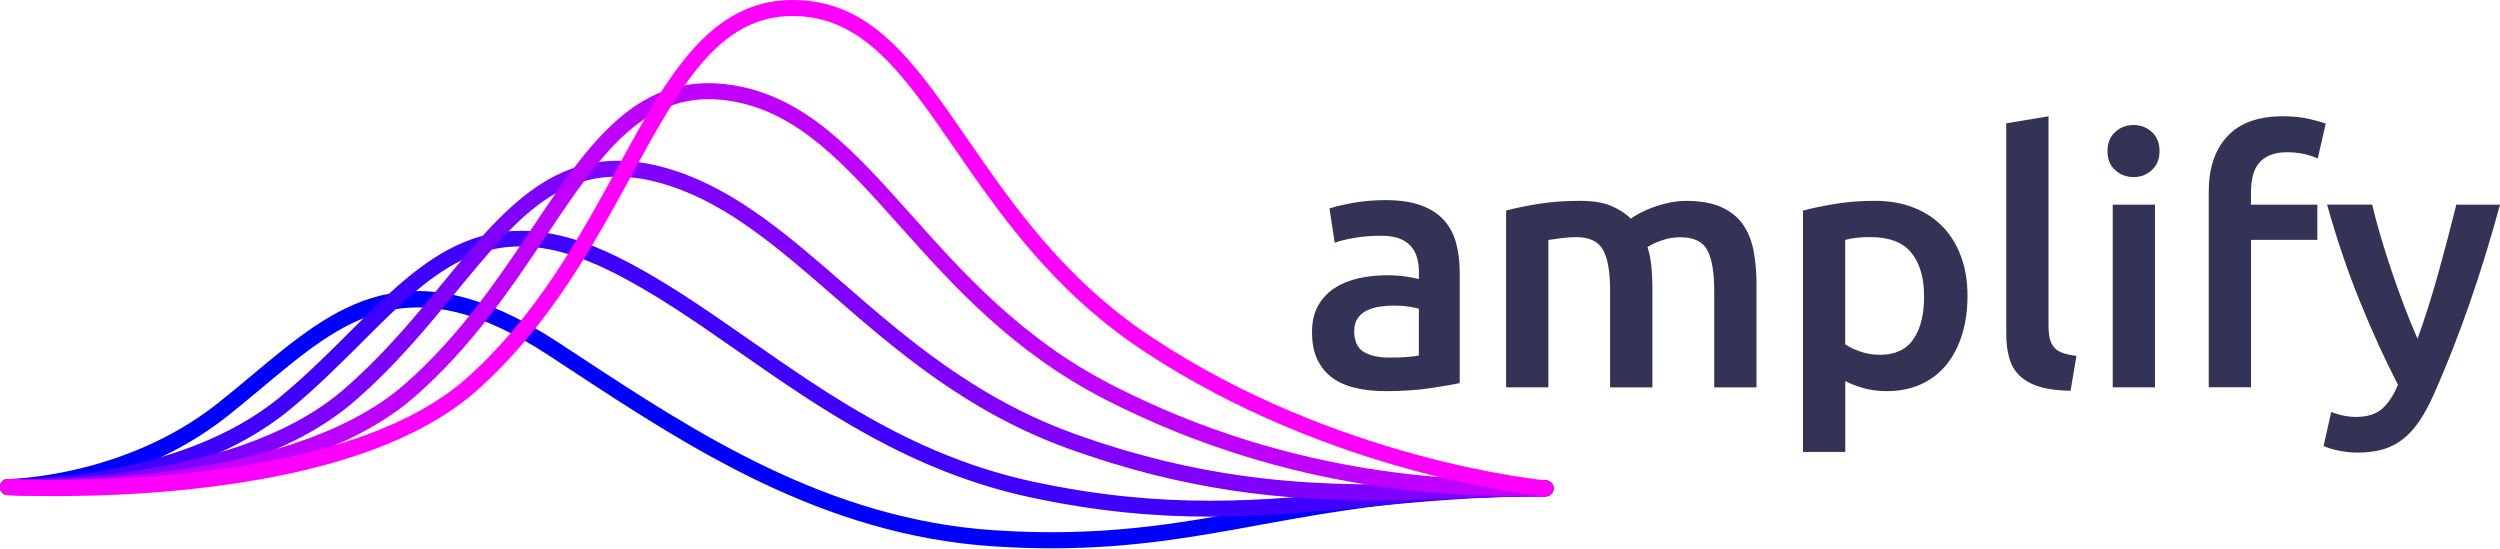
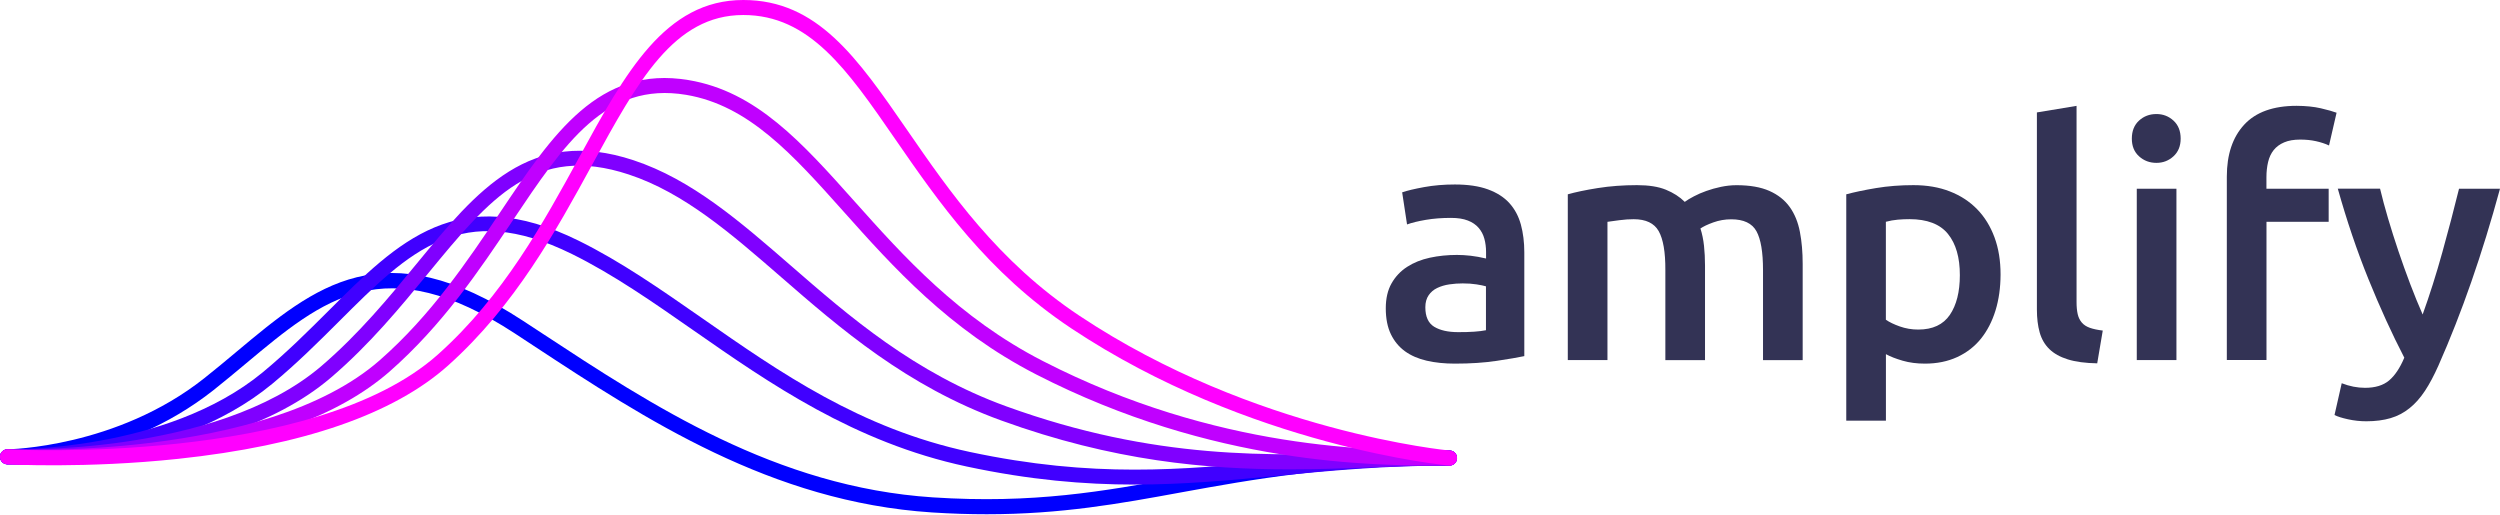
- <svg xmlns="http://www.w3.org/2000/svg" version="1.1" id="Layer_1" x="0px" y="0px" viewBox="0 0 465.306 102.05" xml:space="preserve" width="465.306" height="102.05">
+ <svg xmlns="http://www.w3.org/2000/svg" version="1.1" id="Layer_1" x="0px" y="0px" viewBox="0 0 496.11 102.05" xml:space="preserve" width="496.11" height="102.05">
  <defs id="defs15" />
  <style type="text/css" id="style1">
	.st0{fill:#0000FF;}
	.st1{fill:#4000FF;}
	.st2{fill:#8000FF;}
	.st3{fill:#C000FF;}
	.st4{fill:#FF00FF;}
	.st5{fill:#333355;}
</style>
  <g id="g15" transform="translate(210.4662,-97.98236)">
    <g id="g6" transform="translate(-210.4643,97.98236)">
      <g id="g1">
        <path class="st0" d="m 195.8,102.05 c -3.44,0 -7.05,-0.11 -10.88,-0.36 C 153.02,99.6 127.98,83.13 105.88,68.61 L 102.2,66.19 C 76.24,49.2 64.17,59.29 48.88,72.07 46.79,73.82 44.63,75.62 42.38,77.41 24.16,91.83 2.41,92.13 1.49,92.14 c 0,0 -0.01,0 -0.01,0 C 0.66,92.14 0,91.48 0,90.66 c -0.01,-0.82 0.65,-1.49 1.47,-1.5 0.21,0 21.67,-0.32 39.06,-14.1 2.22,-1.76 4.37,-3.55 6.44,-5.29 15.59,-13.03 29.05,-24.29 56.85,-6.09 l 3.69,2.42 c 21.79,14.32 46.49,30.56 77.61,32.6 19.97,1.31 33.92,-1.22 48.68,-3.9 14.15,-2.57 30.2,-5.48 53.85,-5.41 0.82,0 1.48,0.67 1.48,1.49 0,0.82 -0.67,1.48 -1.48,1.48 -0.3,-0.05 -0.58,0 -0.87,0 -22.9,0 -37.92,2.72 -52.44,5.36 -12.14,2.23 -23.73,4.33 -38.54,4.33 z" id="path1" />
      </g>
      <g id="g2">
        <path class="st1" d="m 225.19,96.16 c -10.03,0 -20.81,-0.9 -33.39,-3.59 C 169.53,87.81 152.64,76.03 137.73,65.64 129.47,59.88 121.67,54.44 113.48,50.4 91.52,39.59 81.36,49.72 67.3,63.76 63.19,67.86 58.94,72.1 54.01,76.18 33.93,92.75 2.76,92.16 1.45,92.14 0.63,92.12 -0.02,91.44 0,90.62 0.02,89.8 0.68,89.17 1.52,89.17 c 0.31,0.01 31.39,0.57 50.61,-15.28 4.82,-3.99 9.02,-8.18 13.08,-12.23 13.8,-13.78 25.72,-25.67 49.58,-13.91 8.39,4.13 16.28,9.64 24.64,15.46 15.39,10.73 31.31,21.83 52.99,26.47 24.55,5.24 42.23,3.55 60.95,1.76 10.53,-1.01 21.43,-2.06 34.29,-2.01 0.82,0 1.48,0.67 1.48,1.49 0,0.82 -0.67,1.48 -1.48,1.48 -0.24,0.02 -0.46,0 -0.68,0 -12.43,0 -23.04,1.02 -33.32,2 -9.42,0.89 -18.58,1.76 -28.47,1.76 z" id="path2" />
      </g>
      <g id="g3">
        <path class="st2" d="m 255.99,93.14 c -16.51,0 -35.07,-1.63 -57.31,-9.7 -18.77,-6.81 -32,-18.31 -43.67,-28.45 -9.9,-8.6 -19.24,-16.73 -30.23,-20.36 C 106.14,28.47 97.23,39.32 84.89,54.33 79.48,60.91 73.35,68.38 65.64,74.96 54.14,84.76 37.26,88.91 25.13,90.66 12.06,92.55 1.84,92.15 1.41,92.14 0.6,92.1 -0.03,91.41 0,90.59 0.03,89.77 0.73,89.12 1.54,89.16 1.95,89.18 42.67,90.62 63.72,72.69 71.23,66.27 77.27,58.92 82.6,52.43 94.71,37.71 105.16,25 125.72,31.8 c 11.55,3.82 21.12,12.14 31.25,20.94 11.47,9.98 24.48,21.28 42.73,27.9 29.51,10.7 52.57,9.86 72.91,9.12 5.22,-0.19 10.16,-0.39 15.04,-0.36 0.82,0 1.48,0.67 1.48,1.49 0,0.82 -0.67,1.48 -1.48,1.48 -0.2,0.04 -0.37,0 -0.55,0 -4.65,0 -9.38,0.17 -14.38,0.35 -5.37,0.21 -10.92,0.42 -16.73,0.42 z" id="path3" />
      </g>
      <g id="g4">
        <path class="st3" d="m 287.65,92.39 c 0,0 0,0 0,0 h -1.51 C 272.58,92.39 240.83,92.37 205.61,74.3 188.35,65.44 177.21,52.97 167.39,41.97 157.29,30.66 148.57,20.9 136.15,18.82 120.24,16.17 112.04,28.4 101.65,43.9 95.17,53.57 87.82,64.52 77.29,73.75 67.27,82.51 51.44,88.27 30.23,90.86 14.53,92.78 1.55,92.15 1.42,92.14 0.59,92.1 -0.04,91.4 0,90.58 0.04,89.76 0.74,89.14 1.56,89.17 2.07,89.2 52.45,91.52 75.33,71.51 85.57,62.54 92.8,51.75 99.18,42.24 c 10.55,-15.73 19.66,-29.32 37.45,-26.35 13.45,2.24 22.49,12.37 32.97,24.1 9.65,10.81 20.59,23.06 37.36,31.66 34.58,17.75 65.84,17.76 79.18,17.77 h 1.52 c 0.82,0 1.48,0.67 1.48,1.49 -0.01,0.81 -0.67,1.48 -1.49,1.48 z" id="path4" />
      </g>
      <g id="g5">
        <path class="st4" d="m 287.65,92.39 c -0.04,0 -0.09,0 -0.13,-0.01 C 287.13,92.35 247.94,88.69 212.54,65.13 195.89,54.04 186.19,39.98 177.62,27.57 168.14,13.83 160.65,2.98 147.5,2.98 133.75,2.98 126.59,16.07 117.53,32.65 110.37,45.75 102.25,60.6 88.91,72.54 78.11,82.19 60.08,88.43 35.31,91.06 16.97,93.01 1.55,92.15 1.4,92.14 0.58,92.09 -0.04,91.39 0,90.57 c 0.05,-0.82 0.74,-1.45 1.57,-1.4 0.6,0.03 60.65,3.24 85.36,-18.85 12.96,-11.59 20.95,-26.2 28,-39.09 C 124.08,14.47 131.99,0 147.5,0 c 14.71,0 22.59,11.42 32.57,25.88 8.41,12.19 17.94,26 34.12,36.77 34.74,23.13 73.21,26.73 73.6,26.77 0.82,0.07 1.42,0.79 1.35,1.61 -0.08,0.77 -0.73,1.36 -1.49,1.36 z" id="path5" />
      </g>
    </g>
-     <g id="g14">
+     <g id="g14" transform="translate(30.80383,-0.637642)">
      <g id="g13">
        <g id="g12">
          <path class="st5" d="m 54,136.2 c 1.78,0.65 3.2,1.56 4.26,2.73 1.06,1.17 1.82,2.59 2.28,4.26 0.45,1.67 0.68,3.5 0.68,5.49 v 20.61 c -1.21,0.26 -3.04,0.57 -5.49,0.94 -2.45,0.37 -5.21,0.55 -8.29,0.55 -2.04,0 -3.9,-0.19 -5.59,-0.58 -1.69,-0.39 -3.13,-1.02 -4.32,-1.88 -1.19,-0.87 -2.12,-1.99 -2.79,-3.38 -0.67,-1.39 -1.01,-3.1 -1.01,-5.14 0,-1.95 0.38,-3.6 1.14,-4.94 0.76,-1.34 1.79,-2.44 3.09,-3.28 1.3,-0.84 2.81,-1.45 4.52,-1.82 1.71,-0.37 3.5,-0.55 5.36,-0.55 0.87,0 1.78,0.05 2.73,0.16 0.95,0.11 1.97,0.29 3.06,0.55 v -1.3 c 0,-0.91 -0.11,-1.78 -0.33,-2.6 -0.22,-0.82 -0.6,-1.55 -1.14,-2.18 -0.54,-0.63 -1.26,-1.12 -2.15,-1.46 -0.89,-0.35 -2,-0.52 -3.35,-0.52 -1.82,0 -3.49,0.13 -5,0.39 -1.52,0.26 -2.75,0.56 -3.71,0.91 l -0.97,-6.37 c 1,-0.35 2.45,-0.69 4.35,-1.04 1.91,-0.35 3.94,-0.52 6.11,-0.52 2.59,0 4.78,0.32 6.56,0.97 z m -0.39,27.95 v -8.71 c -0.43,-0.13 -1.06,-0.26 -1.89,-0.39 -0.83,-0.13 -1.73,-0.19 -2.73,-0.19 -0.87,0 -1.74,0.06 -2.63,0.19 -0.89,0.13 -1.69,0.37 -2.41,0.71 -0.72,0.34 -1.29,0.83 -1.72,1.46 -0.43,0.63 -0.65,1.42 -0.65,2.37 0,1.86 0.58,3.15 1.75,3.87 1.17,0.71 2.75,1.07 4.75,1.07 2.43,0.01 4.27,-0.12 5.53,-0.38 z" id="path6" />
          <path class="st5" d="m 87.89,144.49 c -0.89,-1.58 -2.55,-2.37 -4.97,-2.37 -0.87,0 -1.82,0.06 -2.86,0.2 -1.04,0.13 -1.82,0.24 -2.34,0.32 v 27.43 h -7.87 v -32.89 c 1.52,-0.43 3.5,-0.85 5.95,-1.24 2.45,-0.39 5.04,-0.58 7.77,-0.58 2.34,0 4.26,0.3 5.75,0.91 1.49,0.61 2.74,1.41 3.74,2.41 0.48,-0.35 1.08,-0.72 1.82,-1.1 0.74,-0.39 1.56,-0.75 2.47,-1.07 0.91,-0.32 1.87,-0.6 2.89,-0.81 1.02,-0.21 2.05,-0.33 3.09,-0.33 2.64,0 4.82,0.38 6.53,1.14 1.71,0.76 3.05,1.82 4.03,3.19 0.98,1.37 1.65,3.01 2.02,4.94 0.37,1.93 0.55,4.04 0.55,6.34 v 19.11 h -7.87 v -17.88 c 0,-3.55 -0.43,-6.12 -1.3,-7.7 -0.87,-1.58 -2.54,-2.37 -5,-2.37 -1.26,0 -2.45,0.21 -3.58,0.62 -1.13,0.41 -1.97,0.81 -2.54,1.2 0.35,1.08 0.58,2.23 0.71,3.44 0.13,1.21 0.2,2.51 0.2,3.9 v 18.79 h -7.87 v -17.88 c 0.02,-3.57 -0.43,-6.14 -1.32,-7.72 z" id="path7" />
          <path class="st5" d="m 154.72,160.25 c -0.67,2.17 -1.64,4.03 -2.89,5.59 -1.26,1.56 -2.83,2.77 -4.71,3.64 -1.89,0.87 -4.02,1.3 -6.4,1.3 -1.6,0 -3.08,-0.19 -4.42,-0.58 -1.34,-0.39 -2.45,-0.82 -3.32,-1.3 v 13.2 h -7.87 v -44.92 c 1.6,-0.43 3.58,-0.85 5.92,-1.24 2.34,-0.39 4.81,-0.58 7.41,-0.58 2.69,0 5.09,0.41 7.21,1.24 2.12,0.82 3.93,2 5.43,3.54 1.5,1.54 2.64,3.4 3.45,5.59 0.81,2.19 1.2,4.65 1.2,7.38 -0.01,2.59 -0.34,4.98 -1.01,7.14 z m -9.43,-15.21 c -1.58,-1.95 -4.13,-2.93 -7.64,-2.93 -0.74,0 -1.51,0.03 -2.31,0.1 -0.8,0.07 -1.59,0.21 -2.37,0.42 v 19.44 c 0.69,0.48 1.61,0.92 2.76,1.33 1.15,0.41 2.37,0.62 3.67,0.62 2.86,0 4.95,-0.98 6.27,-2.92 1.32,-1.95 1.98,-4.57 1.98,-7.87 0.01,-3.51 -0.78,-6.24 -2.36,-8.19 z" id="path8" />
          <path class="st5" d="m 169.08,169.94 c -1.54,-0.48 -2.76,-1.16 -3.67,-2.05 -0.91,-0.89 -1.55,-1.99 -1.92,-3.31 -0.37,-1.32 -0.55,-2.83 -0.55,-4.52 v -39.13 l 7.87,-1.3 v 38.94 c 0,0.95 0.08,1.75 0.23,2.4 0.15,0.65 0.42,1.2 0.81,1.66 0.39,0.46 0.92,0.8 1.59,1.04 0.67,0.24 1.53,0.42 2.57,0.55 l -1.1,6.5 c -2.35,-0.04 -4.29,-0.3 -5.83,-0.78 z" id="path9" />
          <path class="st5" d="m 190.04,129.64 c -0.95,0.87 -2.08,1.3 -3.38,1.3 -1.34,0 -2.49,-0.43 -3.45,-1.3 -0.96,-0.87 -1.43,-2.04 -1.43,-3.51 0,-1.52 0.48,-2.71 1.43,-3.58 0.95,-0.87 2.1,-1.3 3.45,-1.3 1.3,0 2.43,0.43 3.38,1.3 0.95,0.87 1.43,2.06 1.43,3.58 0,1.47 -0.48,2.64 -1.43,3.51 z m -7.28,40.43 v -34 h 7.87 v 34 z" id="path10" />
          <path class="st5" d="m 219.29,120.11 c 1.39,0.33 2.43,0.62 3.12,0.88 l -1.5,6.5 c -0.74,-0.35 -1.59,-0.63 -2.57,-0.85 -0.98,-0.22 -2.03,-0.32 -3.15,-0.32 -1.26,0 -2.32,0.18 -3.18,0.55 -0.87,0.37 -1.56,0.88 -2.08,1.53 -0.52,0.65 -0.89,1.44 -1.11,2.37 -0.22,0.93 -0.33,1.94 -0.33,3.02 v 2.28 h 12.35 v 6.56 H 208.5 v 27.43 h -7.87 v -36.4 c 0,-4.38 1.15,-7.81 3.45,-10.3 2.3,-2.49 5.76,-3.74 10.4,-3.74 1.82,0.01 3.42,0.17 4.81,0.49 z" id="path11" />
          <path class="st5" d="m 242.62,171.17 c -0.87,1.95 -1.75,3.62 -2.67,5.01 -0.92,1.39 -1.93,2.54 -3.06,3.44 -1.13,0.91 -2.38,1.57 -3.77,1.98 -1.39,0.41 -2.99,0.62 -4.81,0.62 -1.21,0 -2.42,-0.13 -3.61,-0.39 -1.19,-0.26 -2.09,-0.54 -2.7,-0.85 l 1.43,-6.31 c 1.56,0.61 3.1,0.91 4.62,0.91 2.04,0 3.63,-0.49 4.78,-1.46 1.15,-0.97 2.16,-2.48 3.02,-4.52 -2.47,-4.77 -4.84,-9.97 -7.12,-15.6 -2.28,-5.63 -4.3,-11.61 -6.08,-17.94 h 8.39 c 0.43,1.82 0.96,3.79 1.59,5.92 0.63,2.12 1.31,4.28 2.05,6.47 0.74,2.19 1.52,4.37 2.34,6.53 0.82,2.16 1.65,4.18 2.47,6.05 1.39,-3.86 2.69,-7.96 3.9,-12.32 1.21,-4.35 2.32,-8.57 3.32,-12.64 h 8.13 c -3.51,12.92 -7.58,24.62 -12.22,35.1 z" id="path12" />
        </g>
      </g>
    </g>
  </g>
</svg>
